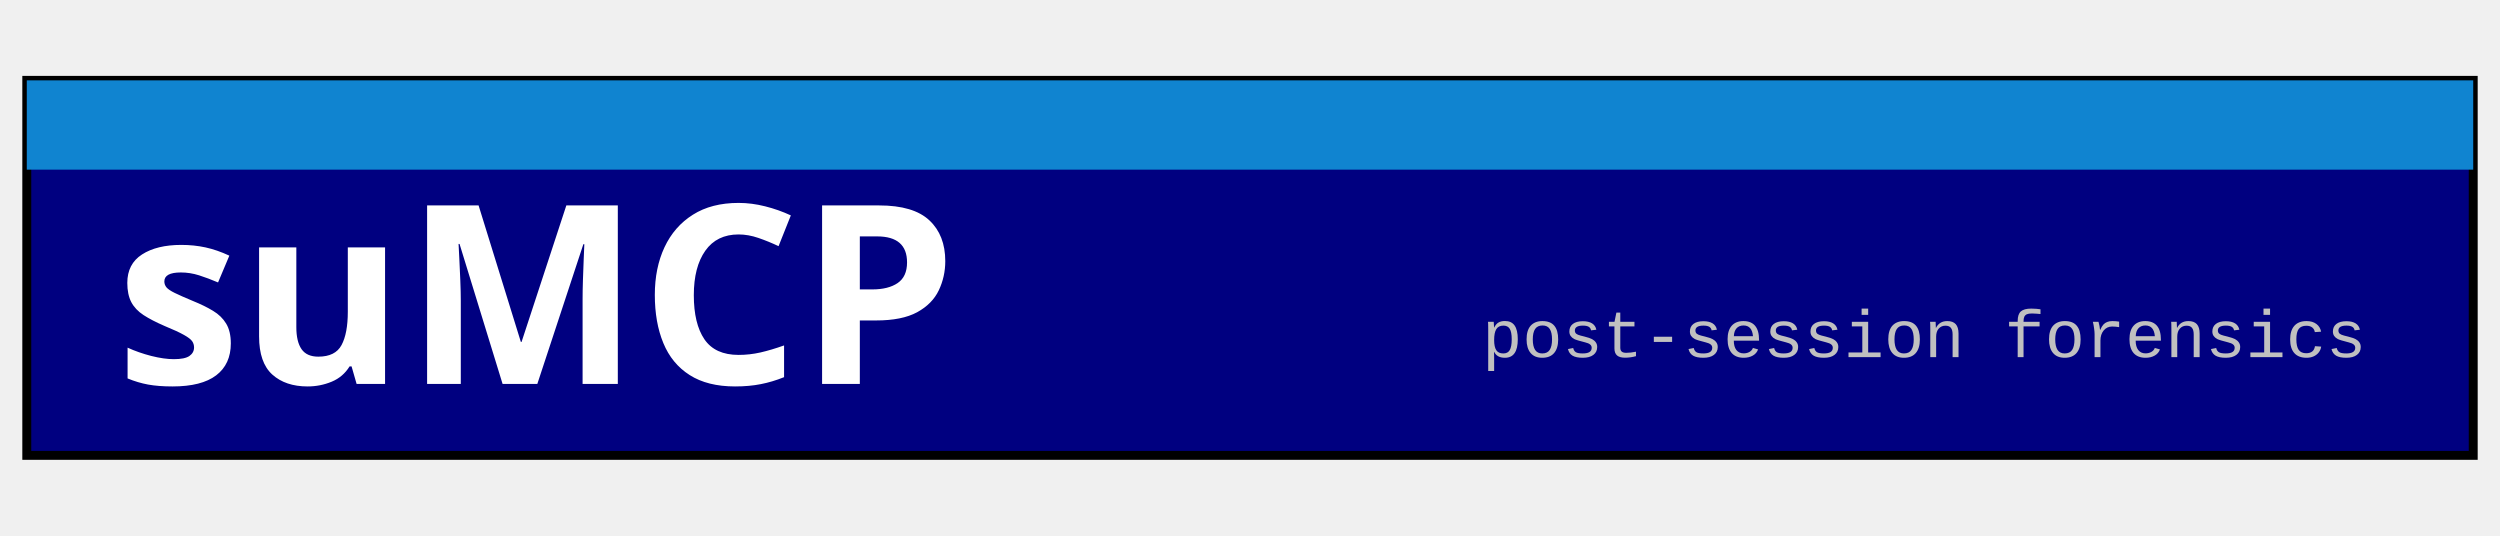
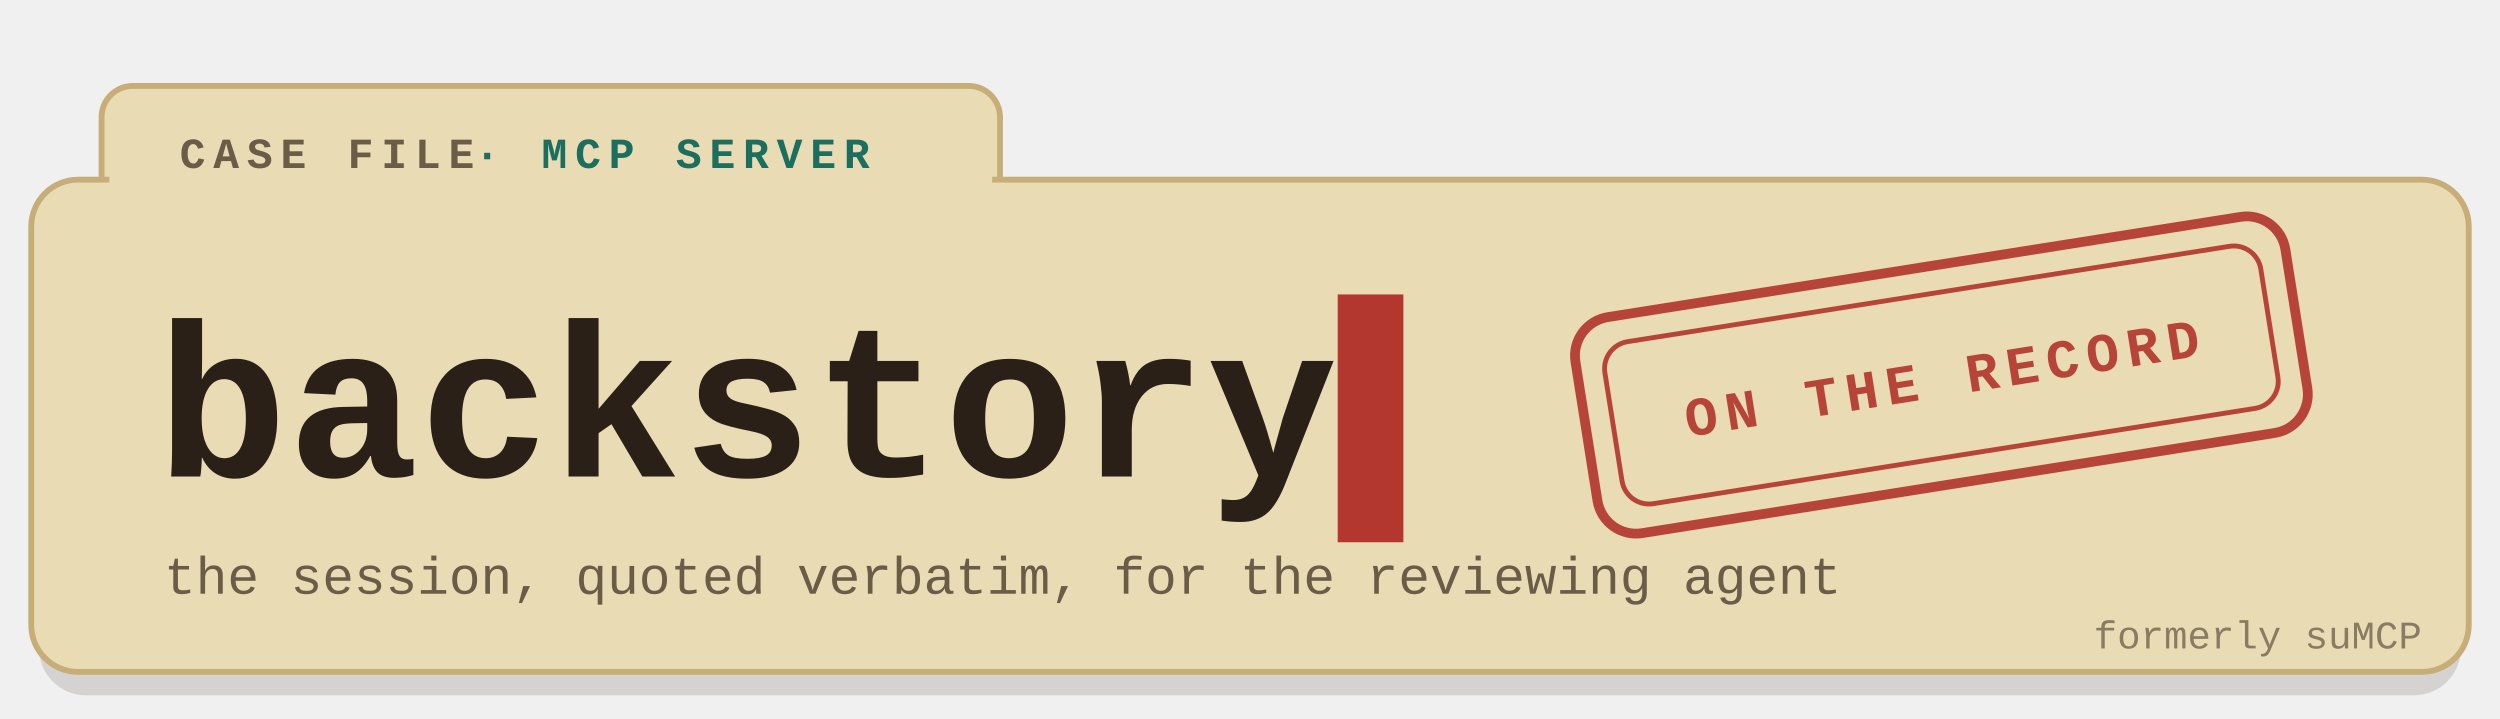
- <svg xmlns="http://www.w3.org/2000/svg" viewBox="0 0 560 120">
-   <rect x="6" y="18" width="548" height="84" fill="#000080" stroke="#000" stroke-width="2" />
-   <rect x="6" y="18" width="548" height="20" fill="#1084d0" />
-   <text x="26" y="86" font-family="'MS Sans Serif',Tahoma,Geneva,sans-serif" font-size="56" font-weight="bold" fill="#fff">suMCP</text>
-   <text x="332" y="80" font-family="'Courier New',monospace" font-size="15" fill="#c0c0c0">post-session forensics</text>
+ <svg xmlns="http://www.w3.org/2000/svg" viewBox="0 0 640 184" role="img" aria-labelledby="t">
+   <style>
+     .tw { font-family: 'American Typewriter', 'Courier Prime', 'Courier New', monospace; }
+     @keyframes typein { from { clip-path: inset(-10% 100% -10% 0); } to { clip-path: inset(-10% -6% -10% 0); } }
+     .word { animation: typein 0.9s steps(10, end) 0.15s both; }
+     @keyframes blink { 50% { opacity: 0; } }
+     .caret { animation: blink 1.1s steps(1) 1.3s infinite; }
+     @keyframes stampin {
+       from { opacity: 0; transform: scale(1.9); }
+       to   { opacity: 1; transform: scale(1); }
+     }
+     .stamp {
+       transform-box: fill-box; transform-origin: center;
+       animation: stampin 0.35s cubic-bezier(0.2, 1.4, 0.4, 1) 1.15s both;
+     }
+     @media (prefers-reduced-motion: reduce) {
+       .word, .caret, .stamp { animation: none; }
+     }
+   </style>
+   <rect x="10" y="52" width="620" height="126" rx="12" fill="#2A2018" opacity="0.14" />
+   <rect x="26" y="22" width="230" height="34" rx="8" fill="#E9DCB5" stroke="#C7AE78" stroke-width="1.5" />
+   <rect x="8" y="46" width="624" height="126" rx="12" fill="#E9DCB5" stroke="#C7AE78" stroke-width="1.5" />
+   <rect x="28" y="41" width="226" height="12" fill="#E9DCB5" />
+   <text class="tw" x="46" y="43" font-size="11" font-weight="bold" letter-spacing="2" fill="#6B5C48">CASE FILE<tspan fill="#1C6E5E"> · MCP SERVER</tspan>
+   </text>
+   <text class="tw word" x="40" y="122" font-size="56" font-weight="bold" fill="#2A2018">backstory<tspan class="caret" fill="#B3372F">▌</tspan>
+   </text>
+   <text class="tw" x="42" y="152" font-size="13.5" fill="#6B5C48">the session, quoted verbatim, for the reviewing agent</text>
+   <text class="tw" x="620" y="166" text-anchor="end" font-size="10" fill="#6B5C48" opacity="0.75">formerly suMCP</text>
+   <g transform="translate(497,96) rotate(-9)">
+     <g class="stamp" opacity="0.92">
+       <rect x="-92" y="-28" width="184" height="56" rx="10" fill="none" stroke="#B3372F" stroke-width="2.5" />
+       <rect x="-85" y="-21" width="170" height="42" rx="7" fill="none" stroke="#B3372F" stroke-width="1.25" />
+       <text class="tw" x="0" y="5.5" text-anchor="middle" font-size="14" font-weight="bold" letter-spacing="2" fill="#B3372F">ON THE RECORD</text>
+     </g>
+   </g>
</svg>
